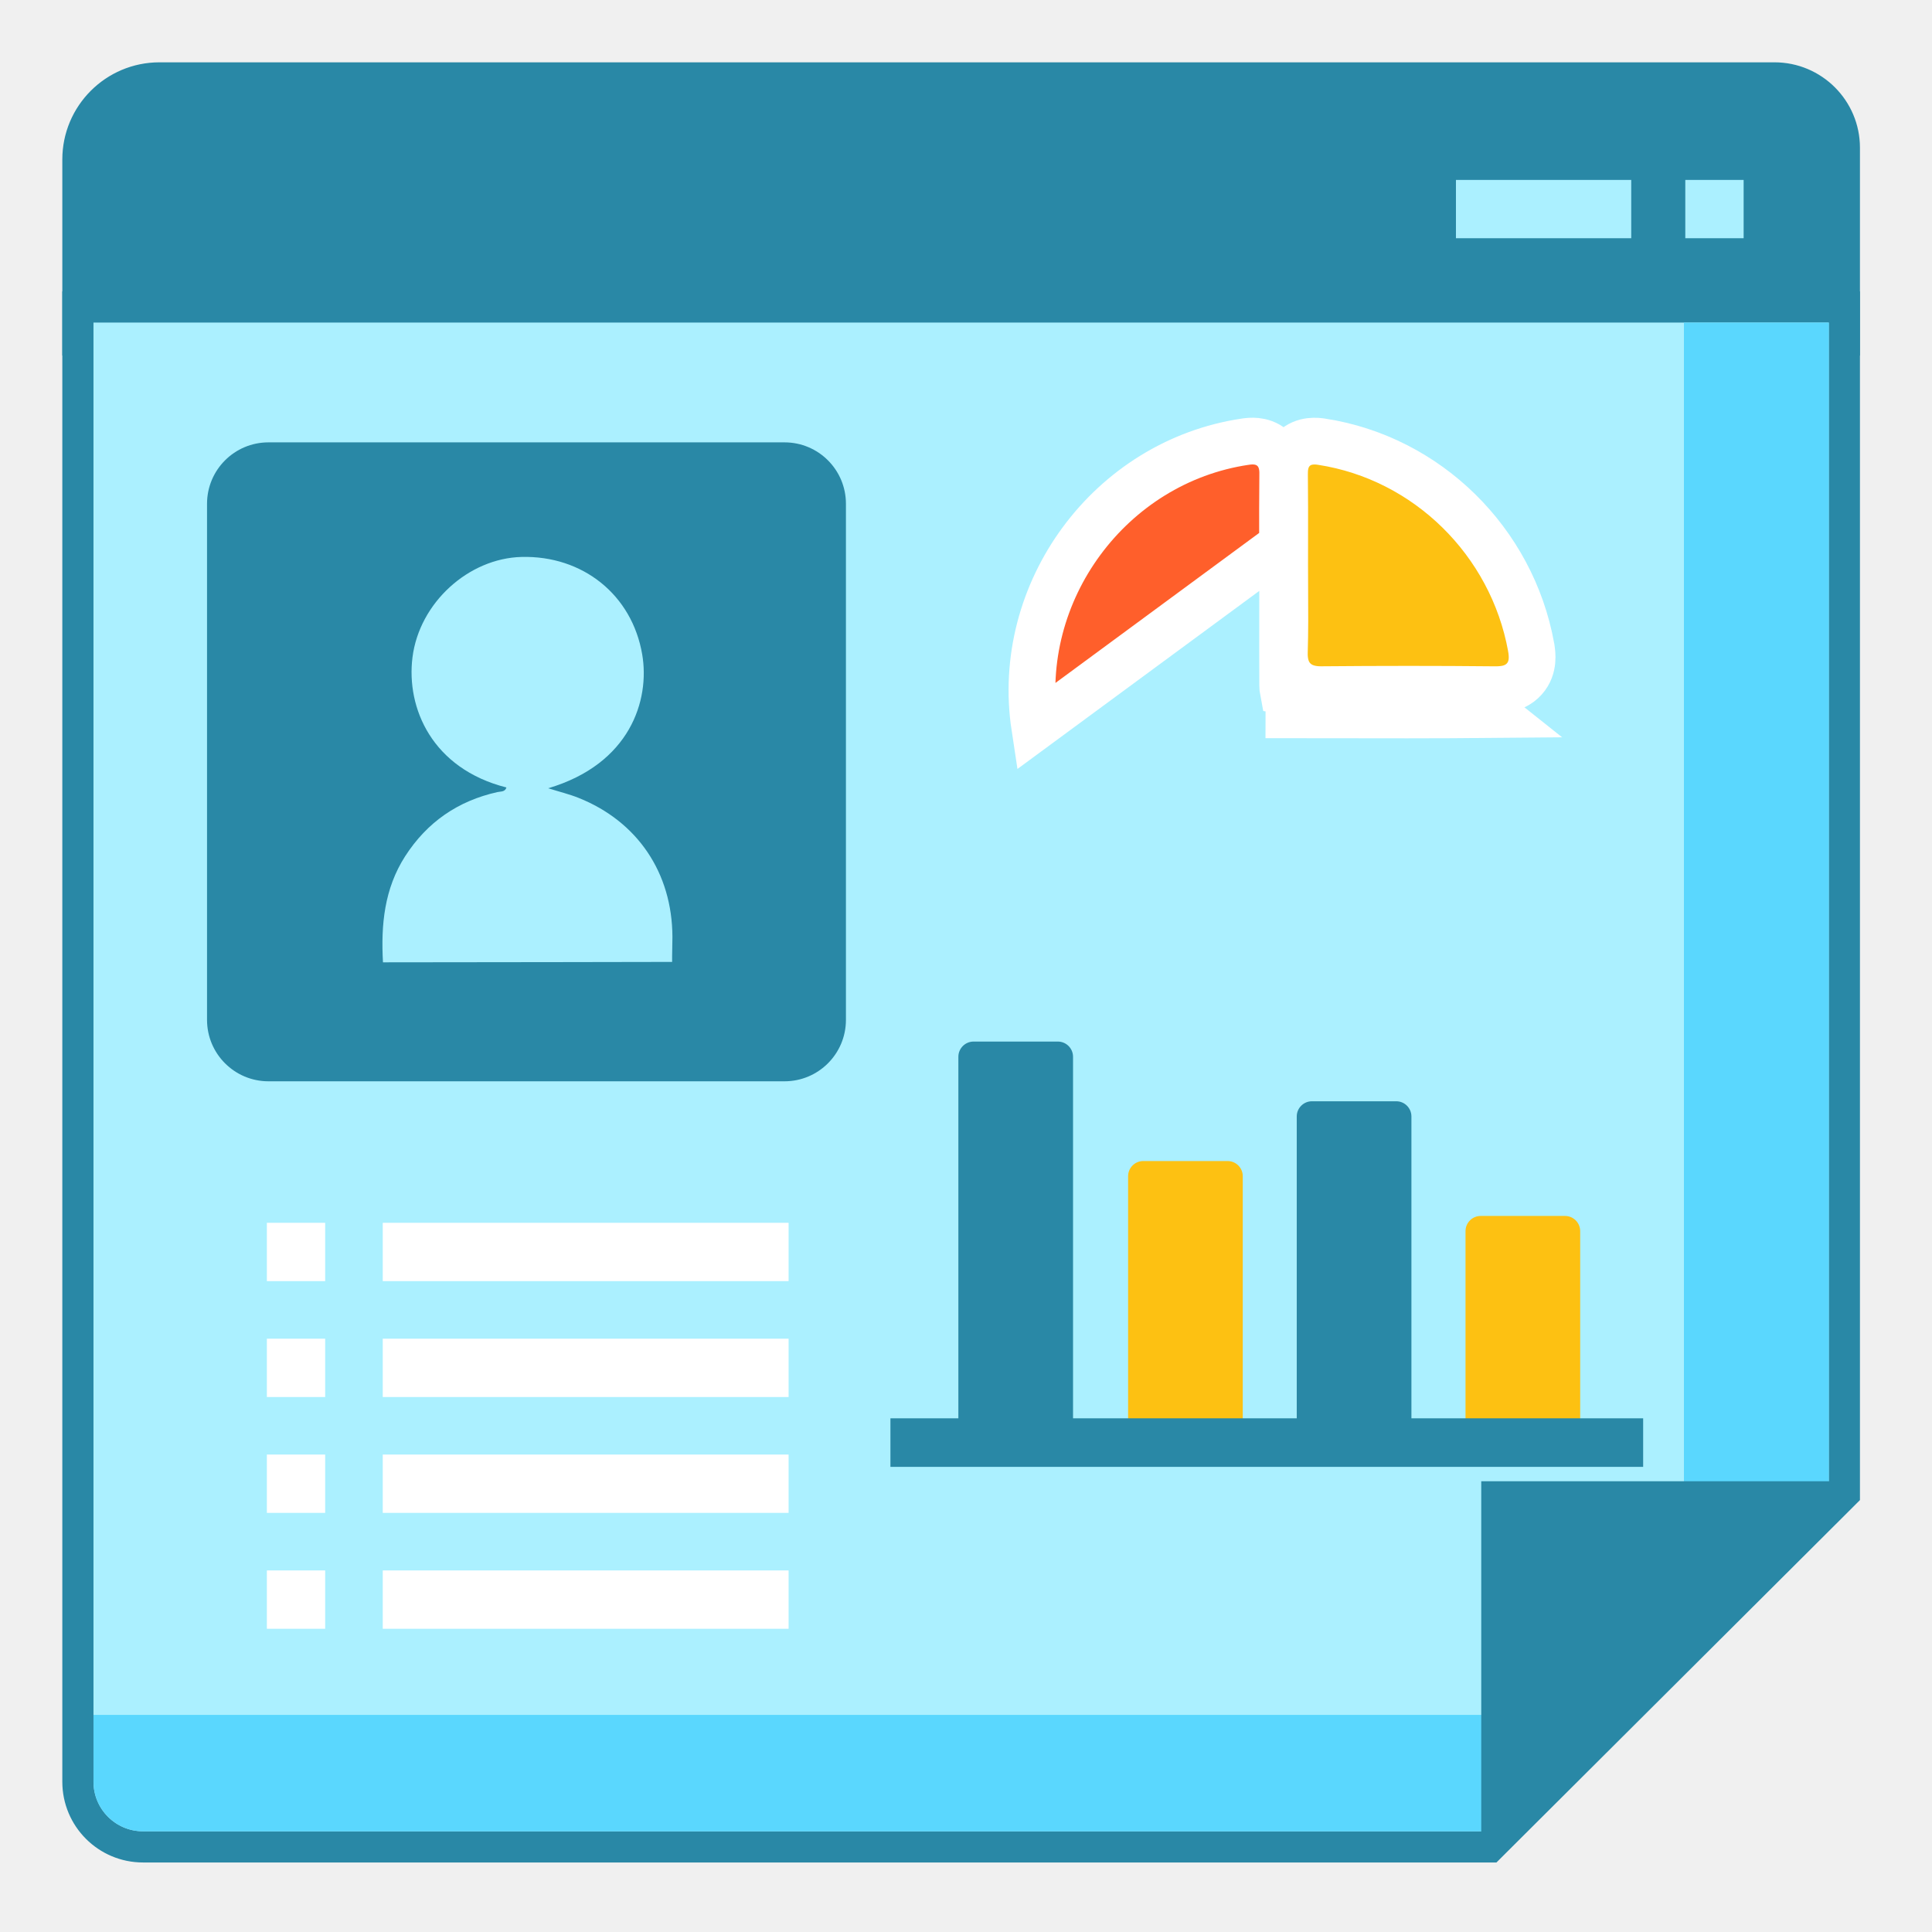
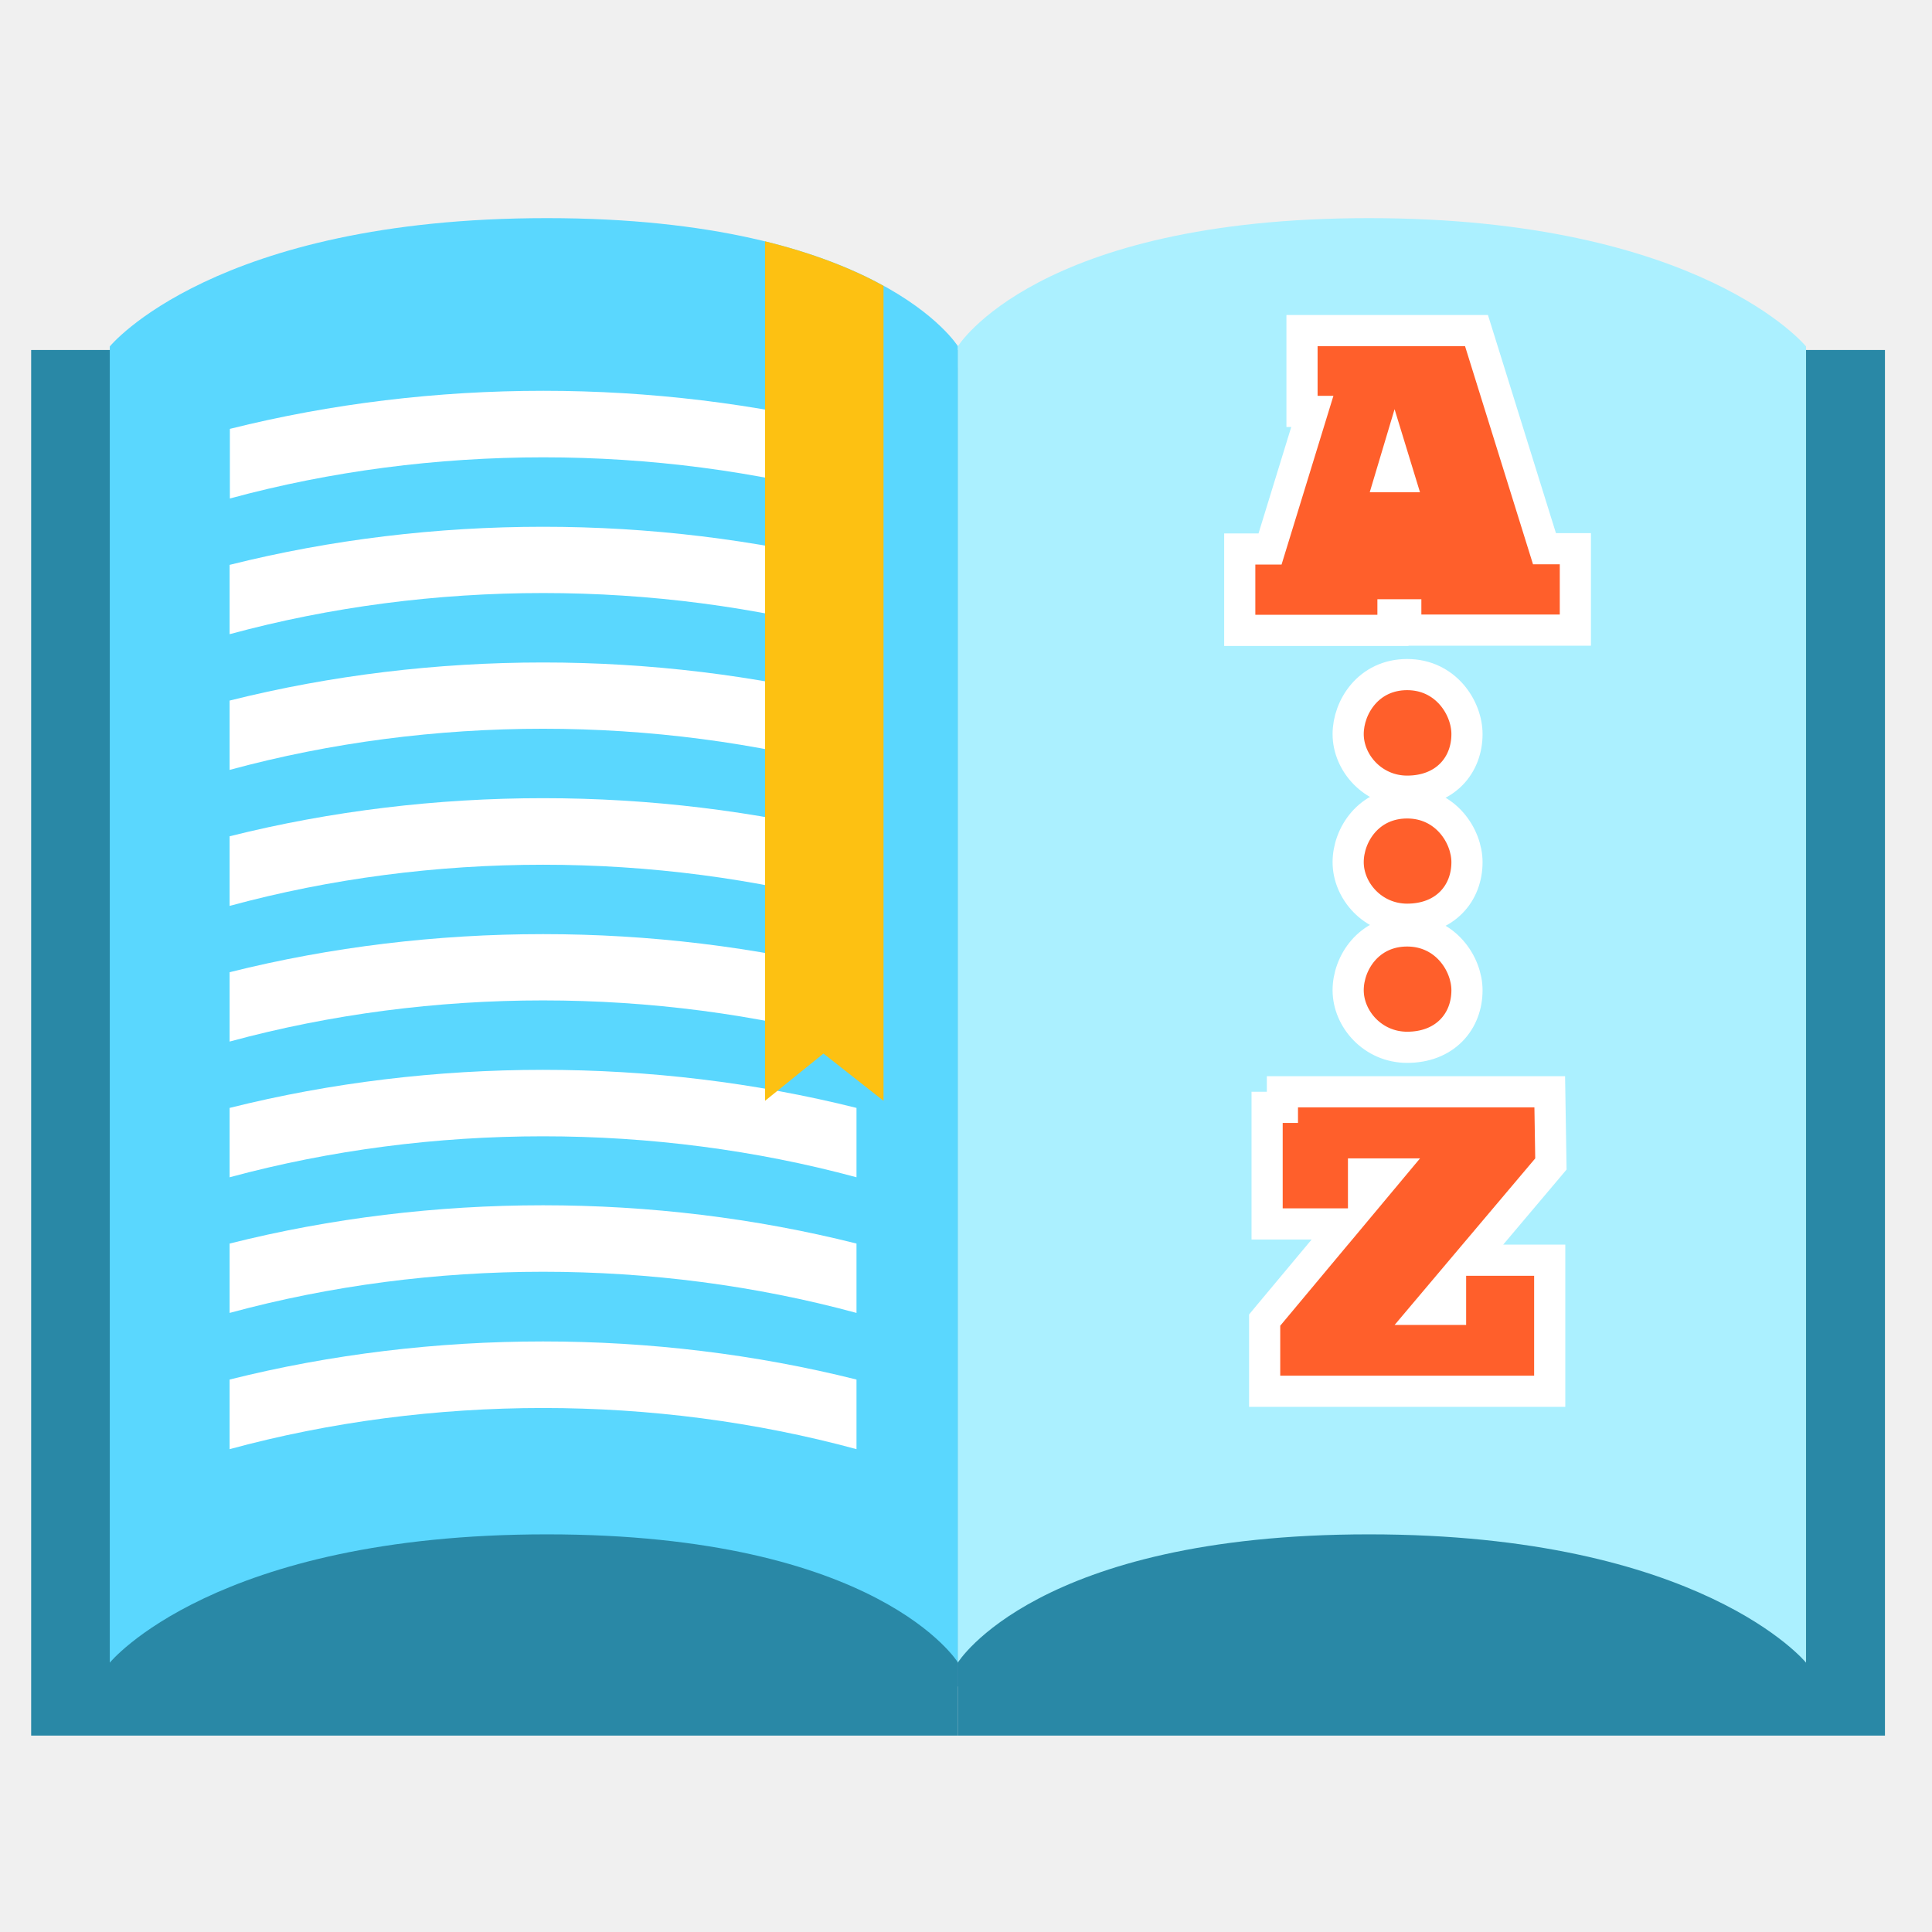
<svg xmlns="http://www.w3.org/2000/svg" width="62" height="62" viewBox="0 0 62 62" fill="none">
-   <path d="M58.688 10.909H59.188V10.409V4.742C59.188 3.505 58.183 2.5 56.946 2.5H5.118C3.672 2.5 2.5 3.674 2.5 5.118V10.409V10.909H3H58.688Z" fill="#2988A6" stroke="#2988A6" />
-   <path d="M47.609 59.269H47.816L47.962 59.123L59.041 48.079L59.188 47.932V47.724V10.351V9.851H58.688H3H2.5V10.351V57.179C2.5 58.334 3.435 59.269 4.59 59.269H47.609Z" fill="#ABF0FF" stroke="#2988A6" />
-   <path d="M47.518 39.021H50.223C50.492 39.021 50.71 39.239 50.71 39.509V45.806C50.71 46.075 50.492 46.294 50.223 46.294H47.518C47.248 46.294 47.03 46.075 47.03 45.806V39.509C47.03 39.239 47.248 39.021 47.518 39.021Z" fill="#FDC112" />
-   <path d="M42.102 35.341H44.807C45.076 35.341 45.294 35.559 45.294 35.828V45.806C45.294 46.075 45.076 46.293 44.807 46.293H42.102C41.833 46.293 41.614 46.075 41.614 45.806V35.828C41.614 35.559 41.833 35.341 42.102 35.341Z" fill="#2988A6" />
-   <path d="M36.689 37.259H39.394C39.663 37.259 39.882 37.477 39.882 37.746V45.807C39.882 46.076 39.663 46.294 39.394 46.294H36.689C36.42 46.294 36.202 46.076 36.202 45.807V37.746C36.202 37.477 36.42 37.259 36.689 37.259Z" fill="#FDC112" />
-   <path d="M31.243 33.425H33.948C34.217 33.425 34.435 33.644 34.435 33.913V45.807C34.435 46.076 34.217 46.294 33.948 46.294H31.243C30.974 46.294 30.755 46.076 30.755 45.807V33.913C30.755 33.644 30.974 33.425 31.243 33.425Z" fill="#2988A6" />
-   <rect width="24.156" height="1.558" transform="matrix(-1 0 0 1 52.7307 45.5154)" fill="#2988A6" />
-   <path d="M41.162 17.48V18.694C41.162 19.034 41.161 19.374 41.161 19.713C41.16 20.473 41.159 21.23 41.163 21.989V21.989C41.164 22.079 41.171 22.138 41.178 22.174C41.215 22.181 41.274 22.188 41.365 22.189C41.365 22.189 41.365 22.189 41.365 22.189L41.363 22.939C41.68 22.939 41.996 22.94 42.313 22.94C44.211 22.944 46.109 22.948 48.008 22.93L41.162 17.48ZM41.162 17.48L41.158 17.482M41.162 17.48L41.158 17.482M41.158 17.482C41.157 16.726 41.156 15.973 41.164 15.22L41.164 15.219C41.166 15.089 41.172 14.667 40.832 14.377C40.656 14.226 40.46 14.176 40.317 14.161C40.181 14.147 40.055 14.16 39.964 14.174L39.962 14.174C35.622 14.816 32.544 18.985 33.206 23.337L41.158 17.482Z" fill="#FF5F2B" stroke="white" stroke-width="1.5" />
-   <path d="M41.221 15.222L41.221 15.22C41.22 15.139 41.223 15.02 41.249 14.896C41.277 14.767 41.342 14.576 41.51 14.414C41.845 14.089 42.283 14.155 42.416 14.176L42.418 14.176L42.42 14.176L42.42 14.176C45.803 14.7 48.518 17.374 49.135 20.762L49.135 20.763C49.157 20.888 49.177 21.044 49.162 21.206C49.147 21.378 49.088 21.599 48.914 21.791C48.745 21.979 48.537 22.059 48.383 22.095C48.233 22.129 48.084 22.134 47.964 22.133L47.963 22.133C46.122 22.114 44.281 22.116 42.439 22.132L42.437 22.132L42.434 22.132C42.275 22.133 41.881 22.136 41.572 21.866C41.223 21.562 41.21 21.134 41.217 20.913L41.217 20.911C41.237 20.262 41.233 19.618 41.229 18.959C41.228 18.69 41.226 18.419 41.226 18.143L41.221 15.222ZM41.221 15.222C41.229 15.937 41.228 16.649 41.227 17.367C41.226 17.624 41.226 17.883 41.226 18.142L41.221 15.222Z" fill="#FDC112" stroke="white" stroke-width="1.5" />
-   <path d="M25.177 14.196H8.615C7.526 14.196 6.644 15.078 6.644 16.167V32.729C6.644 33.817 7.526 34.7 8.615 34.7H25.177C26.265 34.7 27.147 33.817 27.147 32.729V16.167C27.147 15.078 26.265 14.196 25.177 14.196Z" fill="#2988A6" />
-   <path d="M21.569 30.869C21.349 30.869 15.17 30.882 12.29 30.882C12.222 29.684 12.332 28.522 13.001 27.479C13.705 26.384 14.696 25.7 15.967 25.418C16.075 25.395 16.207 25.418 16.252 25.271C13.869 24.667 13.032 22.724 13.237 21.096C13.457 19.343 15.036 17.916 16.738 17.873C18.689 17.823 20.28 19.078 20.609 21.001C20.86 22.467 20.223 24.517 17.592 25.296C17.972 25.415 18.275 25.488 18.562 25.603C20.46 26.359 21.571 28.011 21.579 30.064C21.579 30.296 21.566 30.634 21.569 30.866V30.869Z" fill="#ABF0FF" />
-   <path d="M12.283 39.241H25.307V41.113H12.283V39.241Z" fill="white" />
-   <path d="M8.564 39.241H10.435V41.113H8.564V39.241Z" fill="white" />
-   <path d="M10.435 42.96H8.564V44.832H10.435V42.96Z" fill="white" />
-   <path d="M12.283 42.96H25.307V44.832H12.283V42.96Z" fill="white" />
-   <path d="M10.435 46.678H8.564V48.55H10.435V46.678Z" fill="white" />
-   <path d="M12.283 46.678H25.307V48.55H12.283V46.678Z" fill="white" />
-   <path d="M10.435 50.397H8.564V52.269H10.435V50.397Z" fill="white" />
-   <path d="M12.283 50.397H25.307V52.269H12.283V50.397Z" fill="white" />
-   <path d="M55.955 5.774H54.083V7.645H55.955V5.774Z" fill="#ABF0FF" />
-   <path d="M52.348 5.774H46.723V7.645H52.348V5.774Z" fill="#ABF0FF" />
-   <path d="M4.589 58.768H47.609L51.357 55.033H3.001V57.179C3.001 58.057 3.712 58.768 4.591 58.768H4.589Z" fill="#5AD7FE" />
-   <path d="M58.688 47.724V10.351H54.039V52.359L58.688 47.724Z" fill="#5AD7FE" />
-   <path d="M59 47.535H47.535V59L59 47.535Z" fill="#2988A6" />
+   <path d="M30.745 11.232H1V55.697H30.745V11.232Z" fill="#2988A6" />
+   <path d="M30.746 11.793H2.726V54.12H30.746V11.793Z" fill="#2988A6" />
+   <path d="M60.49 11.232H30.745V55.697H60.49V11.232Z" fill="#2988A6" />
+   <path d="M58.764 11.793H30.745V54.12H58.764V11.793Z" fill="#2988A6" />
+   <path d="M17.551 7C6.879 7 3.523 11.118 3.523 11.118V53.357C3.523 53.357 6.879 49.239 17.551 49.239C28.222 49.239 30.745 53.357 30.745 53.357V11.118C30.745 11.118 28.222 7 17.551 7Z" fill="#5AD7FE" />
+   <path d="M43.931 7C54.602 7 57.958 11.118 57.958 11.118V53.357C57.958 53.357 54.602 49.239 43.931 49.239C33.259 49.239 30.736 53.357 30.736 53.357V11.118C30.736 11.118 33.259 7 43.931 7Z" fill="#ABF0FF" />
+   <path d="M27.494 15.997V13.763C20.984 12.134 13.887 12.134 7.377 13.763V15.997C13.861 14.236 21.01 14.236 27.494 15.997Z" fill="white" />
+   <path d="M7.369 18.127V20.352C13.853 18.591 21.002 18.591 27.486 20.352V18.127C20.976 16.497 13.879 16.497 7.369 18.127Z" fill="white" />
+   <path d="M7.369 22.482V24.707C13.853 22.946 21.002 22.946 27.486 24.707V22.482C20.976 20.852 13.879 20.852 7.369 22.482Z" fill="white" />
+   <path d="M7.369 26.837V29.071C13.853 27.31 21.002 27.31 27.486 29.071V26.837C20.976 25.207 13.879 25.207 7.369 26.837Z" fill="white" />
+   <path d="M7.369 31.199V33.425C13.853 31.664 21.002 31.664 27.486 33.425V31.199C20.976 29.57 13.879 29.57 7.369 31.199Z" fill="white" />
+   <path d="M7.369 35.554V37.78C13.853 36.027 21.002 36.027 27.486 37.78V35.554C20.976 33.925 13.879 33.925 7.369 35.554Z" fill="white" />
+   <path d="M7.369 39.907V42.133C13.853 40.372 21.002 40.372 27.486 42.133V39.907C20.976 38.269 13.879 38.269 7.369 39.907Z" fill="white" />
+   <path d="M7.369 44.271V46.505C13.853 44.744 21.002 44.744 27.486 46.505V44.271C20.976 42.641 13.879 42.641 7.369 44.271Z" fill="white" />
+   <path d="M24.551 7.745V35.326L26.426 33.81L28.353 35.326V9.173C27.433 8.665 26.189 8.148 24.551 7.745Z" fill="#FDC112" />
+   <path d="M47.077 23.558C47.077 22.711 46.392 21.648 45.157 21.648C43.916 21.648 43.264 22.693 43.264 23.558C43.264 24.483 44.058 25.39 45.157 25.39C45.732 25.39 46.223 25.203 46.571 24.852C46.916 24.504 47.077 24.038 47.077 23.558Z" fill="#FF5F2B" stroke="white" />
+   <path d="M47.077 27.668C47.077 26.827 46.39 25.766 45.157 25.766C43.919 25.766 43.264 26.798 43.264 27.668C43.264 28.592 44.058 29.499 45.157 29.499C45.732 29.499 46.223 29.312 46.571 28.961C46.916 28.613 47.077 28.147 47.077 27.668Z" fill="#FF5F2B" stroke="white" />
+   <path d="M47.077 31.777C47.077 30.937 46.39 29.875 45.157 29.875C43.919 29.875 43.264 30.907 43.264 31.777C43.264 32.702 44.058 33.609 45.157 33.609C45.732 33.609 46.223 33.422 46.571 33.071C46.916 32.723 47.077 32.257 47.077 31.777Z" fill="#FF5F2B" stroke="white" />
+   <path d="M41.783 13.203H42.114L40.757 17.618H40.285H39.785V18.118V19.73V20.23H40.285H44.202H44.702V19.73H45.113V20.221H50.055H50.555V19.721V18.109V17.609H50.055H49.564L47.492 10.96L47.382 10.608H47.014H42.283H41.783V11.108V12.703V13.203ZM44.893 15.296H44.628L44.759 14.858L44.893 15.296Z" fill="#FF5F2B" stroke="white" />
+   <path d="M49.741 35.528L49.733 35.036H49.241H41.663H41.163H41.154V35.536H40.663V38.777V39.277H41.163H43.161L40.7 42.224L40.584 42.364V42.545V44.148V44.648H41.084H49.232H49.732V44.148V40.941V40.441H49.232H47.163L49.649 37.497L49.77 37.353L49.767 37.166L49.741 35.528ZM44.501 37.674L43.757 38.565V37.674H44.501ZM45.831 42.019L46.55 41.167V42.019H45.831Z" fill="#FF5F2B" stroke="white" />
</svg>
